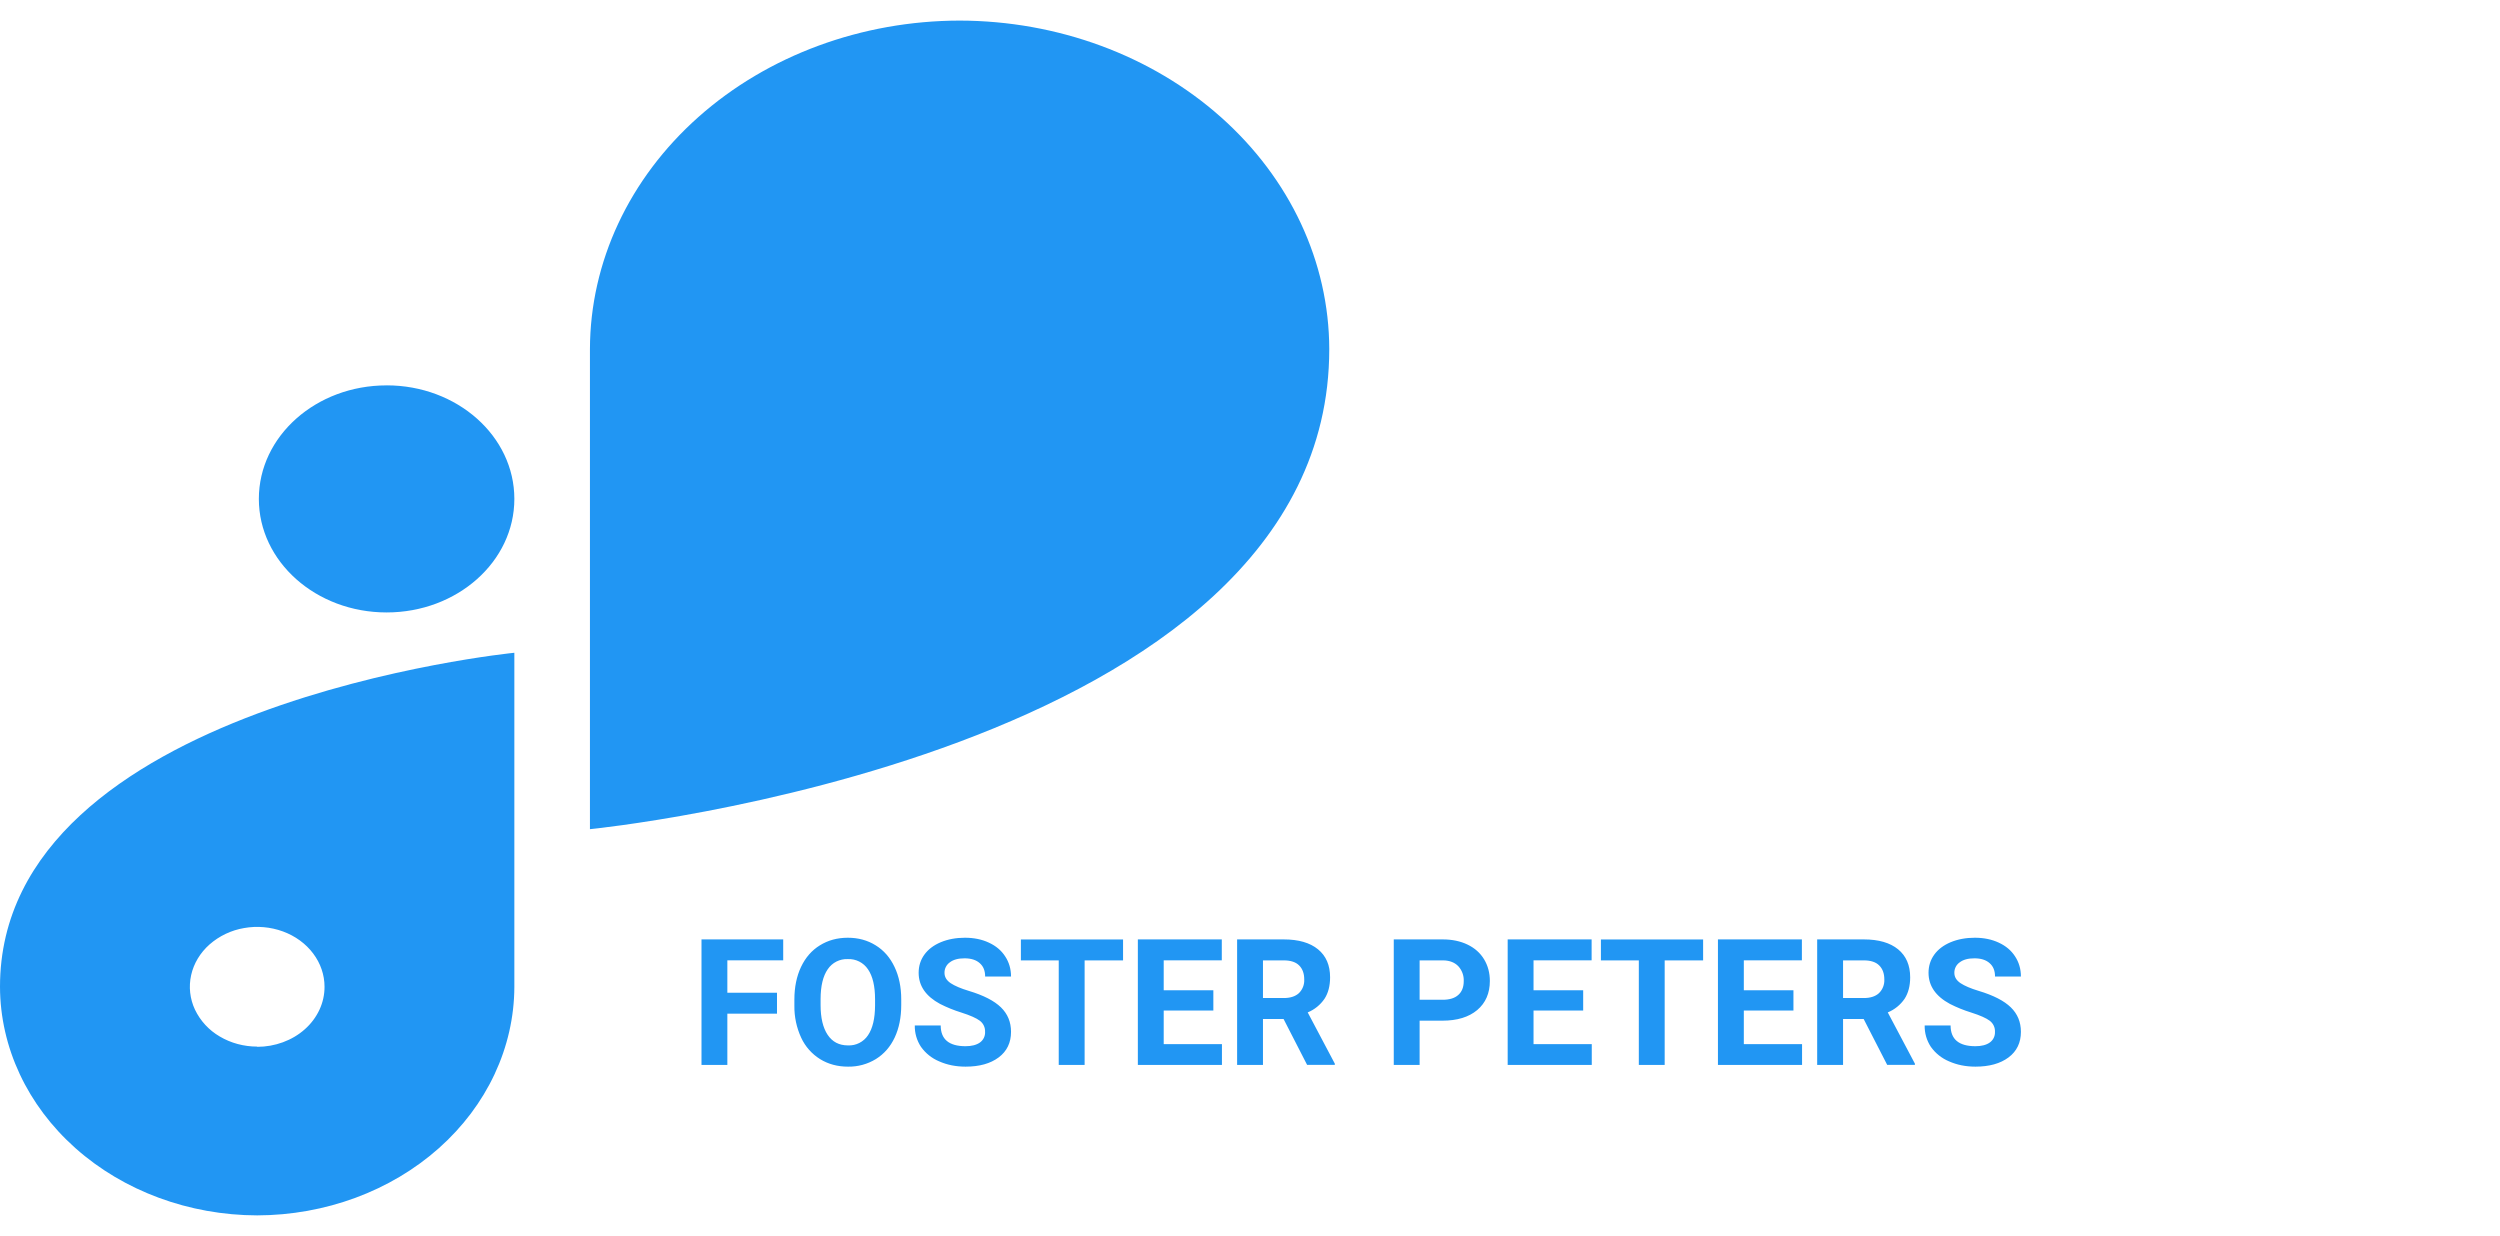
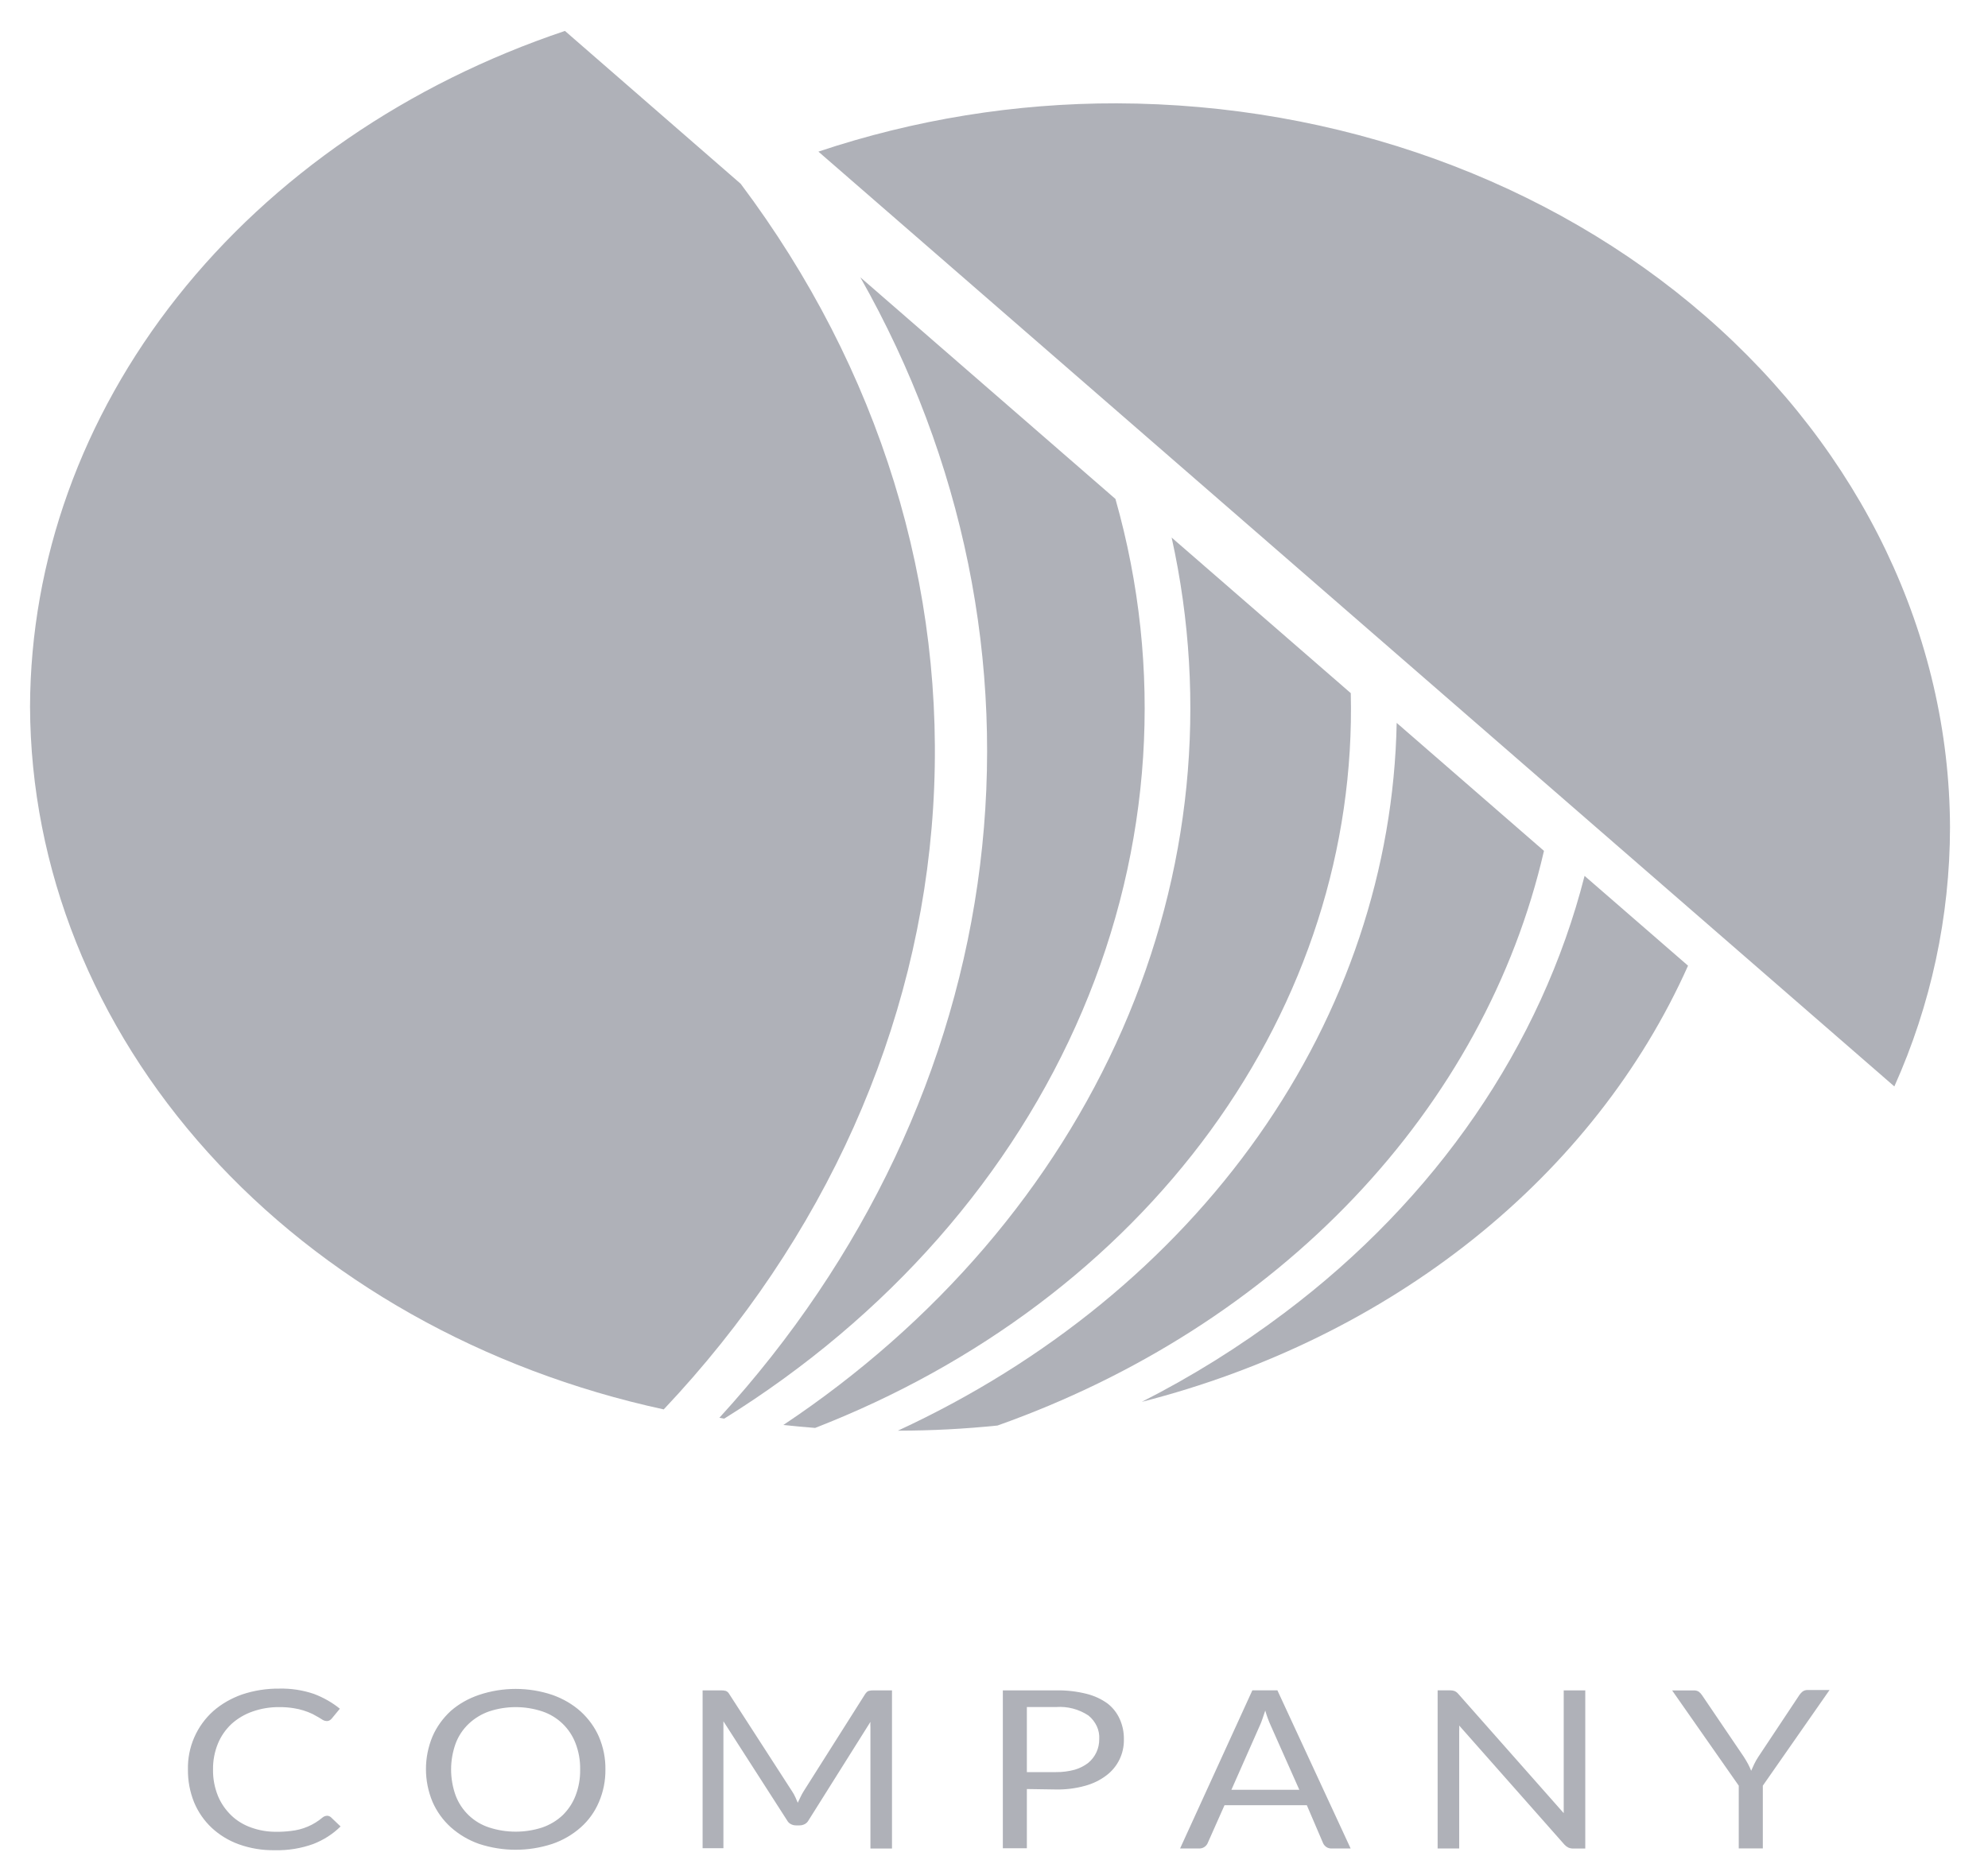
- <svg xmlns="http://www.w3.org/2000/svg" width="85" height="42" fill="none">
-   <path d="M13.146 13.103h-.003c-2.398 0-4.342 1.727-4.342 3.859v.002c0 2.131 1.944 3.859 4.342 3.859h.003c2.398 0 4.342-1.728 4.342-3.859v-.002c0-2.132-1.944-3.86-4.342-3.86ZM45.195 11.87c-.007-2.96-1.333-5.798-3.688-7.891C39.153 1.886 35.96.707 32.63.7c-3.332.005-6.526 1.184-8.882 3.277-2.356 2.094-3.683 4.931-3.69 7.892v16.323s25.134-2.488 25.137-16.32v-.003ZM0 33.55c.006 2.06.93 4.033 2.568 5.49 1.638 1.456 3.859 2.277 6.176 2.283 2.317-.006 4.537-.827 6.176-2.283 1.638-1.456 2.562-3.429 2.568-5.488V22.194S0 23.927 0 33.55Zm8.744 2.034c-.453 0-.895-.119-1.272-.343a2.107 2.107 0 0 1-.843-.913 1.825 1.825 0 0 1-.13-1.175c.088-.395.306-.758.626-1.042a2.39 2.39 0 0 1 1.172-.557 2.558 2.558 0 0 1 1.323.115c.419.154.777.415 1.028.75.252.335.386.728.386 1.13.001.268-.057.534-.172.782a2.036 2.036 0 0 1-.496.662c-.212.19-.465.34-.744.443a2.54 2.54 0 0 1-.878.156v-.008ZM26.418 34.464H24.73v1.743h-.879V31.94h2.778v.712H24.73v1.102h1.688v.709Zm4.224-.293c0 .42-.074.788-.222 1.104-.149.317-.362.56-.64.733a1.755 1.755 0 0 1-.948.258c-.354 0-.67-.085-.947-.255a1.695 1.695 0 0 1-.644-.727 2.511 2.511 0 0 1-.232-1.09v-.21c0-.42.076-.79.226-1.108.152-.32.366-.566.642-.735.277-.172.593-.258.949-.258.355 0 .67.086.946.258.277.17.491.415.642.735.152.318.228.686.228 1.104v.19Zm-.89-.194c0-.447-.08-.787-.24-1.02a.783.783 0 0 0-.686-.348.782.782 0 0 0-.683.346c-.16.229-.241.564-.243 1.008v.208c0 .435.08.773.24 1.013.16.24.39.36.692.36a.775.775 0 0 0 .68-.345c.158-.232.238-.57.24-1.014v-.208Zm3.74 1.11a.447.447 0 0 0-.175-.38c-.117-.09-.328-.184-.633-.281a4.575 4.575 0 0 1-.723-.293c-.485-.262-.727-.615-.727-1.058 0-.23.064-.436.193-.615.131-.182.318-.323.56-.425.244-.101.518-.152.82-.152.305 0 .576.055.815.167.238.11.423.264.553.466.133.2.2.43.2.685h-.88c0-.195-.06-.347-.184-.454-.123-.11-.296-.164-.518-.164-.215 0-.382.046-.501.138a.426.426 0 0 0-.179.357c0 .139.07.255.208.349.14.093.347.181.618.263.5.15.864.337 1.093.56.228.222.343.5.343.832 0 .369-.14.66-.42.87-.279.209-.654.314-1.127.314-.328 0-.627-.06-.897-.18a1.438 1.438 0 0 1-.618-.494 1.27 1.27 0 0 1-.21-.727h.881c0 .47.281.706.844.706.209 0 .372-.042.49-.126a.418.418 0 0 0 .175-.357Zm4.691-2.434h-1.306v3.554h-.88v-3.554H34.71v-.712h3.474v.712Zm3.07 1.705h-1.687v1.143h1.98v.706h-2.859V31.94h2.854v.712h-1.975v1.017h1.688v.688Zm2.388.287h-.7v1.562h-.879V31.94h1.585c.504 0 .893.113 1.166.337.274.225.41.542.41.952 0 .291-.063.535-.19.73a1.282 1.282 0 0 1-.571.463l.922 1.743v.04h-.943l-.8-1.56Zm-.7-.712h.71c.22 0 .39-.055.512-.166a.607.607 0 0 0 .181-.466c0-.202-.057-.36-.172-.475-.114-.115-.288-.173-.525-.173h-.706v1.28Zm5.326.771v1.503h-.879V31.94h1.664c.32 0 .602.059.844.176.244.117.432.284.563.501.13.215.196.46.196.735 0 .418-.144.748-.43.99-.286.24-.681.361-1.187.361h-.77Zm0-.712h.785c.233 0 .41-.055.53-.164.124-.11.185-.266.185-.469a.704.704 0 0 0-.184-.507c-.123-.128-.293-.195-.51-.199h-.806v1.34Zm5.56.366H52.14v1.143h1.98v.706h-2.859V31.94h2.854v.712H52.14v1.017h1.688v.688Zm4.079-1.705h-1.307v3.554h-.879v-3.554h-1.289v-.712h3.475v.712Zm3.07 1.705H59.29v1.143h1.98v.706h-2.86V31.94h2.854v.712H59.29v1.017h1.687v.688Zm2.388.287h-.7v1.562h-.88V31.94h1.586c.504 0 .892.113 1.166.337.273.225.41.542.41.952 0 .291-.064.535-.19.73a1.283 1.283 0 0 1-.572.463l.923 1.743v.04h-.943l-.8-1.56Zm-.7-.712h.709c.22 0 .391-.055.512-.166a.607.607 0 0 0 .182-.466c0-.202-.057-.36-.173-.475-.113-.115-.288-.173-.524-.173h-.706v1.28Zm5.165 1.155a.447.447 0 0 0-.176-.381c-.117-.09-.328-.184-.633-.281a4.57 4.57 0 0 1-.723-.293c-.485-.262-.727-.615-.727-1.058 0-.23.065-.436.193-.615.131-.182.318-.323.56-.425.244-.101.518-.152.82-.152.305 0 .576.055.815.167.238.11.423.264.553.466.133.2.2.43.2.685h-.88c0-.195-.06-.347-.184-.454-.123-.11-.296-.164-.518-.164-.215 0-.382.046-.501.138a.426.426 0 0 0-.18.357c0 .139.07.255.209.349.14.093.347.181.618.263.5.15.864.337 1.093.56.228.222.343.5.343.832 0 .369-.14.66-.42.87-.279.209-.655.314-1.127.314-.328 0-.627-.06-.897-.18a1.438 1.438 0 0 1-.618-.494 1.27 1.27 0 0 1-.21-.727h.881c0 .47.281.706.844.706.209 0 .372-.042.489-.126a.418.418 0 0 0 .176-.357Z" fill="#2196F3" />
+ <svg xmlns="http://www.w3.org/2000/svg" width="45" height="42" fill="none">
+   <path d="M7.406 41.101c.016 0 .032.004.046.01a.122.122 0 0 1 .039.024l.218.208c-.17.169-.379.304-.614.396a2.39 2.39 0 0 1-.87.142c-.28.005-.558-.04-.817-.133a1.793 1.793 0 0 1-.616-.374 1.674 1.674 0 0 1-.399-.578 1.927 1.927 0 0 1-.139-.742 1.724 1.724 0 0 1 .573-1.322c.186-.163.409-.291.654-.377.269-.09.555-.135.843-.132a2.27 2.27 0 0 1 .782.12c.216.082.415.195.587.335l-.183.222a.178.178 0 0 1-.047.04.125.125 0 0 1-.073.017.178.178 0 0 1-.08-.023l-.097-.06-.137-.076a1.551 1.551 0 0 0-.43-.132 1.892 1.892 0 0 0-.325-.024 1.76 1.76 0 0 0-.605.1 1.39 1.39 0 0 0-.475.28c-.136.128-.24.28-.308.445a1.499 1.499 0 0 0-.111.587 1.53 1.53 0 0 0 .111.597c.067.164.17.314.303.443.125.12.28.215.453.275.178.064.369.096.561.095.111.001.223-.005.333-.019a1.316 1.316 0 0 0 .72-.306.171.171 0 0 1 .103-.038ZM13.704 40.054a1.81 1.81 0 0 1-.147.737 1.594 1.594 0 0 1-.41.572 1.889 1.889 0 0 1-.645.375 2.655 2.655 0 0 1-1.658 0 1.91 1.91 0 0 1-.64-.377 1.677 1.677 0 0 1-.415-.578 1.922 1.922 0 0 1 0-1.475c.093-.216.234-.413.415-.58.182-.159.4-.282.64-.363a2.61 2.61 0 0 1 1.658 0c.242.085.461.213.643.376.18.165.32.36.412.571.101.238.151.489.147.742Zm-.572 0a1.566 1.566 0 0 0-.104-.593 1.22 1.22 0 0 0-.752-.722 1.918 1.918 0 0 0-1.205 0 1.295 1.295 0 0 0-.461.28 1.191 1.191 0 0 0-.295.443 1.737 1.737 0 0 0 0 1.184 1.209 1.209 0 0 0 .756.72c.388.127.816.127 1.205 0 .175-.061.332-.156.46-.277.131-.129.23-.28.292-.443.073-.19.108-.391.104-.592ZM18.001 40.675l.057.132c.022-.047.041-.09.063-.132a1.23 1.23 0 0 1 .071-.13l1.393-2.201c.028-.038.052-.062.08-.069a.373.373 0 0 1 .114-.012h.412v3.58h-.488V39.1a.938.938 0 0 1 0-.124L18.3 41.208a.203.203 0 0 1-.082.081.246.246 0 0 1-.12.03h-.079a.243.243 0 0 1-.12-.03.2.2 0 0 1-.081-.081l-1.443-2.246V41.835h-.471v-3.572h.411a.373.373 0 0 1 .115.012c.034.015.06.039.076.069l1.423 2.203a.76.76 0 0 1 .071.128ZM23.244 40.497v1.34H22.7v-3.574h1.216c.23-.004.458.023.679.078.176.044.34.12.48.223a.922.922 0 0 1 .272.35c.065.146.096.302.093.458a.993.993 0 0 1-.395.815c-.14.107-.305.188-.483.236a2.3 2.3 0 0 1-.657.083l-.66-.01Zm0-.384h.66c.143.002.286-.017.423-.054a.924.924 0 0 0 .305-.154.686.686 0 0 0 .25-.538.605.605 0 0 0-.054-.291.69.69 0 0 0-.19-.244 1.172 1.172 0 0 0-.734-.192h-.66v1.473ZM30.573 41.842h-.43a.205.205 0 0 1-.12-.033.222.222 0 0 1-.072-.083l-.37-.864h-1.863l-.384.864a.205.205 0 0 1-.19.116h-.432l1.636-3.58h.567l1.658 3.58Zm-2.7-1.329h1.538l-.648-1.457c-.05-.11-.09-.222-.123-.336l-.063.187c-.019.057-.04.11-.06.152l-.643 1.454ZM32.929 38.28c.032.015.06.037.081.063l2.386 2.699v-2.779h.488v3.58h-.272a.265.265 0 0 1-.112-.022.299.299 0 0 1-.087-.066l-2.383-2.696a.974.974 0 0 1 0 .123v2.66h-.488v-3.58h.289c.033 0 .067.006.098.017ZM39.903 40.419v1.421h-.545V40.42l-1.508-2.156h.488a.197.197 0 0 1 .117.03c.03.024.055.051.074.081l.943 1.391c.038.06.071.114.098.166.028.052.05.102.069.151l.07-.154c.027-.056.058-.11.093-.163l.93-1.4a.376.376 0 0 1 .07-.076.182.182 0 0 1 .118-.035h.493l-1.51 2.165ZM17.731 32.256c.237.026.477.047.72.066 3.679-1.43 6.791-3.77 8.948-6.728 2.156-2.958 3.261-6.403 3.177-9.904l-4.055-3.522c.825 3.727.44 7.58-1.113 11.128s-4.21 6.65-7.677 8.96Z" fill="#AFB1B8" />
+   <path d="m16.284 32.092.109.02c3.704-2.303 6.527-5.517 8.106-9.228 1.579-3.711 1.84-7.749.75-11.59l-5.775-5.017c2.335 4.124 3.276 8.74 2.71 13.31-.564 4.57-2.61 8.906-5.9 12.505ZM35.868 19.826c-.981 3.847-3.364 7.316-6.795 9.893a21.629 21.629 0 0 1-3.228 2.013c2.794-.713 5.361-1.974 7.505-3.686s3.807-3.829 4.86-6.187l-2.342-2.033Z" fill="#AFB1B8" />
+   <path d="m34.949 19.26-3.334-2.897c-.064 3.303-1.145 6.531-3.13 9.348-1.986 2.818-4.804 5.122-8.16 6.673h.016c.748 0 1.495-.04 2.238-.116 3.137-1.113 5.909-2.883 8.067-5.153 2.159-2.27 3.637-4.968 4.303-7.855ZM16.766 4.16 12.788.7C9.232 1.894 6.174 3.993 4.013 6.722 1.853 9.452.691 12.684.68 15.996c.013 3.66 1.431 7.212 4.03 10.093 2.597 2.88 6.227 4.927 10.314 5.814 3.648-3.862 5.784-8.634 6.098-13.623.313-4.99-1.213-9.935-4.356-14.12ZM44.14 18.727c-.014-4.342-2.006-8.503-5.54-11.574-3.535-3.07-8.324-4.801-13.322-4.814a21.18 21.18 0 0 0-6.753 1.093l24.355 21.16a14.352 14.352 0 0 0 1.26-5.865Z" fill="#AFB1B8" />
</svg>
